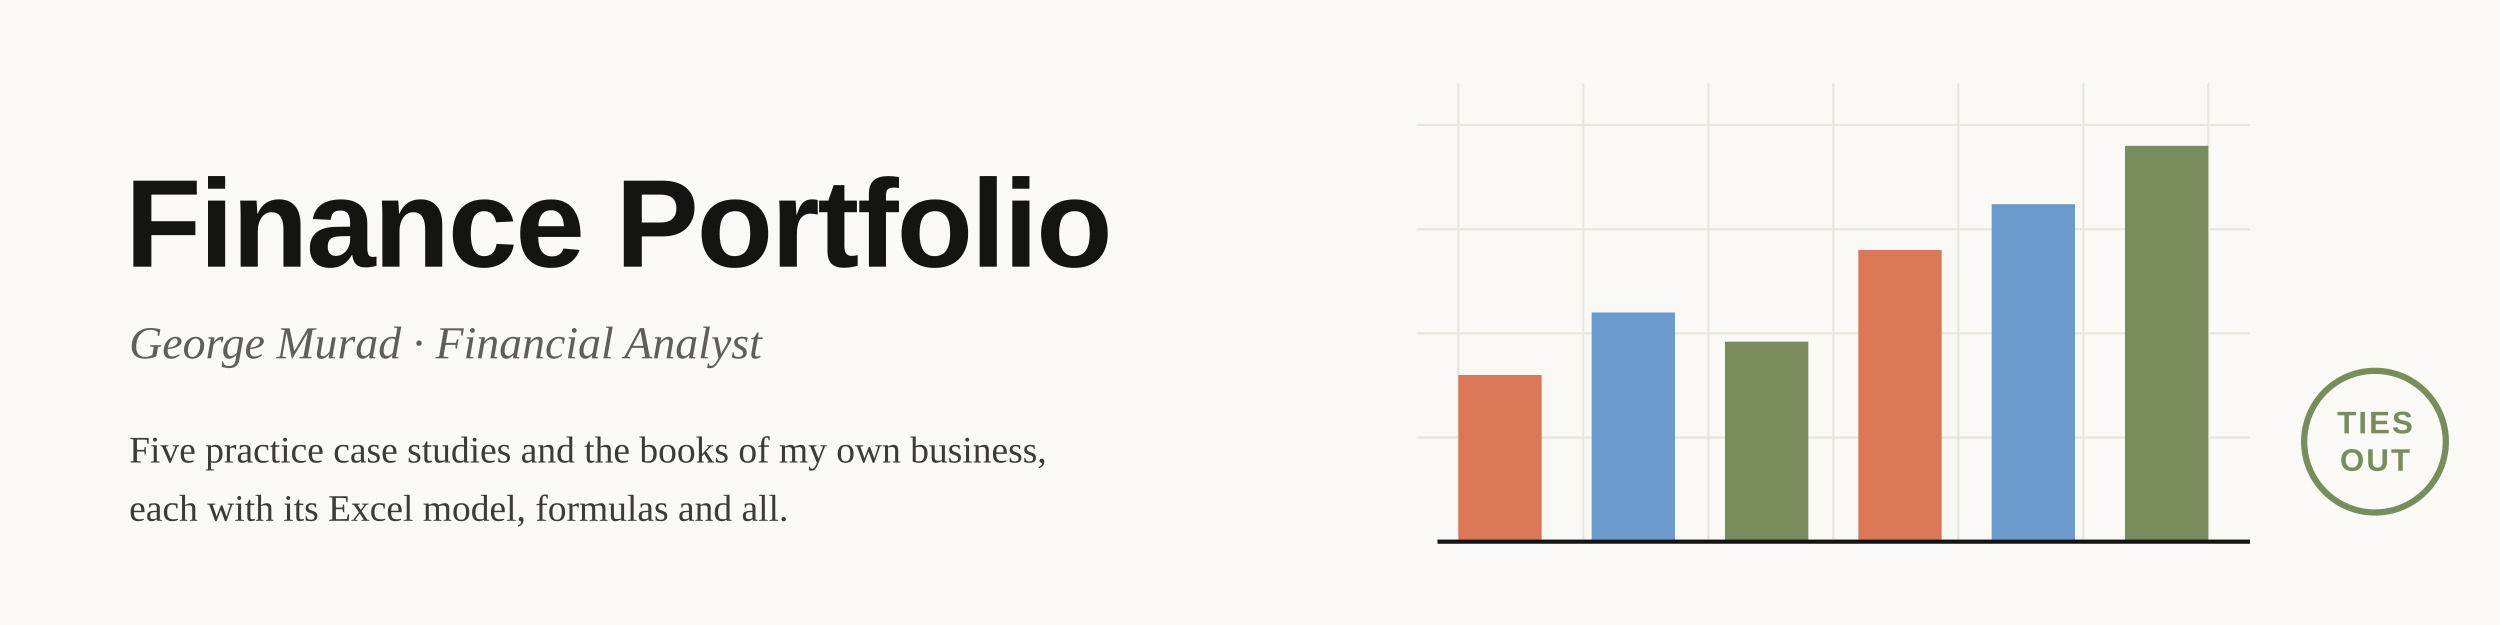
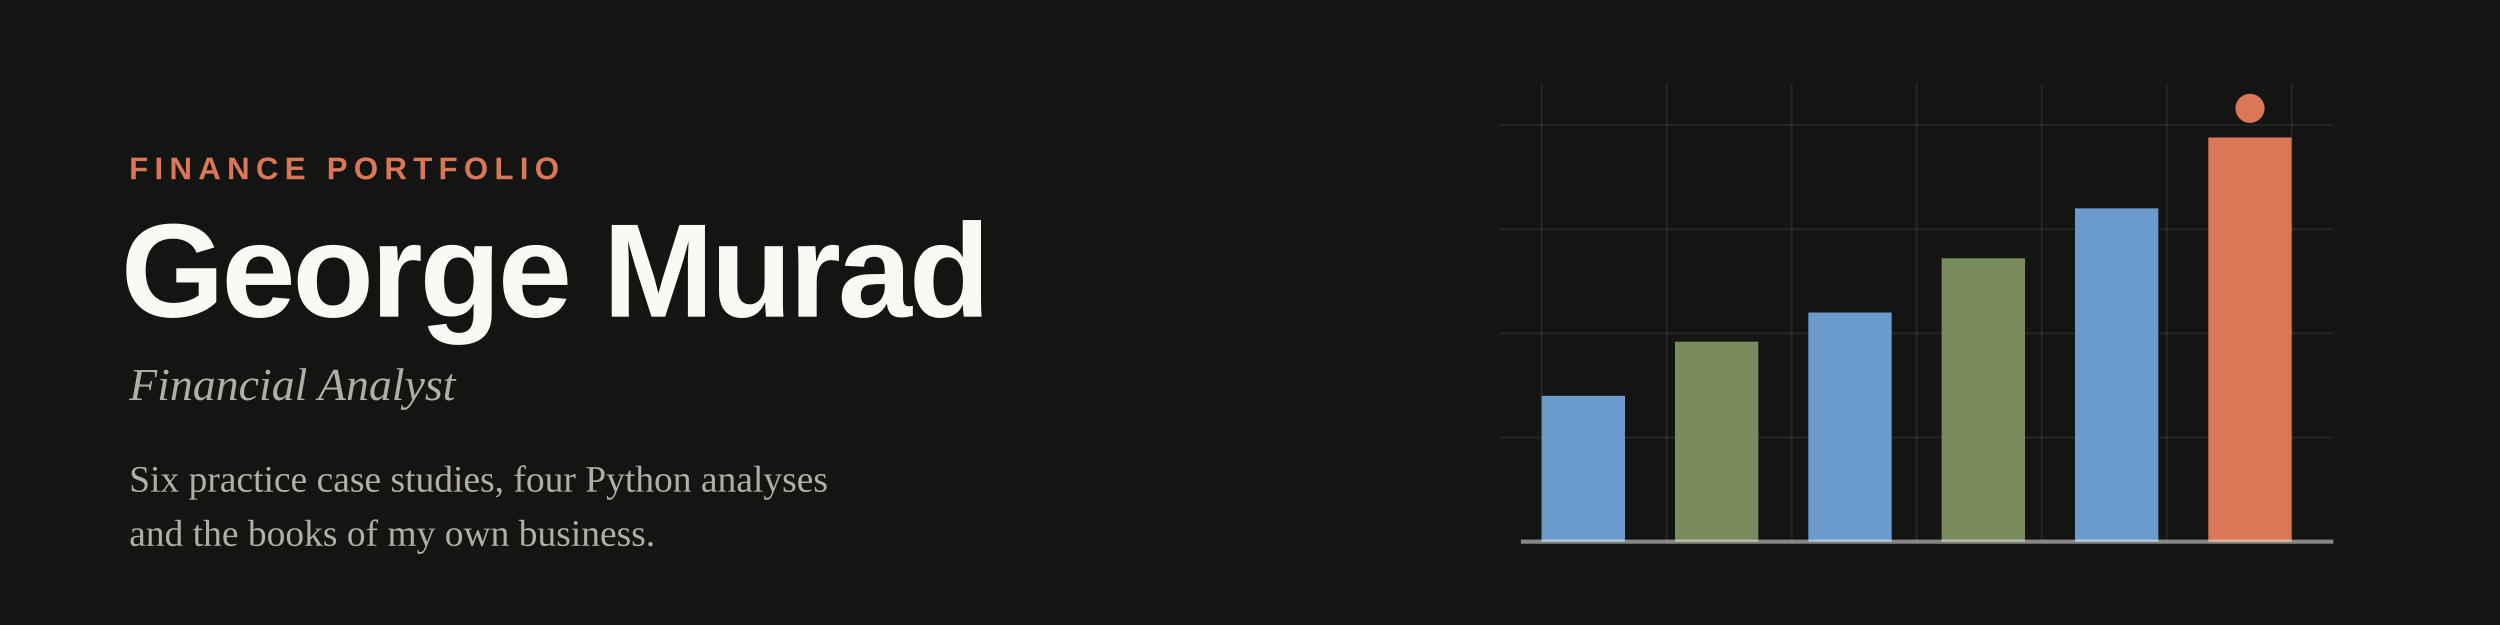
<svg xmlns="http://www.w3.org/2000/svg" viewBox="0 0 1200 300" width="1200" height="300" role="img" aria-label="Finance Portfolio, George Murad, Financial Analyst">
  <style>
-     .bg { fill: #faf9f5; }
-     .grid { stroke: #e8e6dc; stroke-width: 1; }
-     .h { font: 700 60px Poppins, "Helvetica Neue", Arial, sans-serif; fill: #141413; letter-spacing: -1px; }
-     .s { font: italic 400 22px Lora, Georgia, "Times New Roman", serif; fill: #5f5e5a; }
-     .t { font: 400 18px Lora, Georgia, "Times New Roman", serif; fill: #3b3b39; }
-     .axis { stroke: #141413; stroke-width: 2; }
+     .bg { fill: #141413; }
+     .grid { stroke: #faf9f5; stroke-opacity: .07; stroke-width: 1; }
+     .eyebrow { font: 600 15px Poppins, "Helvetica Neue", Arial, sans-serif; fill: #d97757; letter-spacing: 3px; }
+     .h { font: 700 64px Poppins, "Helvetica Neue", Arial, sans-serif; fill: #faf9f5; letter-spacing: -1.5px; }
+     .s { font: italic 400 22px Lora, Georgia, "Times New Roman", serif; fill: #b0aea5; }
+     .t { font: 400 18px Lora, Georgia, "Times New Roman", serif; fill: #b0aea5; }
+     .axis { stroke: #faf9f5; stroke-opacity: .5; stroke-width: 2; }
    .bar { transform-box: fill-box; transform-origin: 50% 100%; animation: grow 8s cubic-bezier(.22,.61,.36,1) infinite both; }
    .b2 { animation-delay: .12s } .b3 { animation-delay: .24s } .b4 { animation-delay: .36s } .b5 { animation-delay: .48s } .b6 { animation-delay: .6s }
-     .line { fill: none; stroke: #141413; stroke-width: 3; stroke-linecap: round; stroke-linejoin: round; stroke-dasharray: 520; stroke-dashoffset: 520; animation: draw 8s ease infinite both; }
-     .stamp { transform-box: fill-box; transform-origin: 50% 50%; animation: pop 8s ease infinite both; }
-     .stamp circle { fill: none; stroke: #788c5d; stroke-width: 3; }
-     .stamp text { font: 700 15px Poppins, "Helvetica Neue", Arial, sans-serif; fill: #788c5d; letter-spacing: 1px; }
+     .line { fill: none; stroke: #faf9f5; stroke-width: 3; stroke-linecap: round; stroke-linejoin: round; stroke-dasharray: 520; stroke-dashoffset: 520; animation: draw 8s ease infinite both; }
+     .dot { fill: #d97757; transform-box: fill-box; transform-origin: 50% 50%; animation: pop 8s ease infinite both; }
    @keyframes grow { 0% { transform: scaleY(0); opacity: 1 } 16% { transform: scaleY(1) } 88% { transform: scaleY(1); opacity: 1 } 96% { opacity: 0 } 100% { transform: scaleY(0); opacity: 0 } }
    @keyframes draw { 0%, 14% { stroke-dashoffset: 520; opacity: 1 } 36% { stroke-dashoffset: 0 } 88% { stroke-dashoffset: 0; opacity: 1 } 96%, 100% { stroke-dashoffset: 0; opacity: 0 } }
-     @keyframes pop { 0%, 36% { transform: rotate(-12deg) scale(0); opacity: 0 } 41% { transform: rotate(-12deg) scale(1.12); opacity: 1 } 45%, 88% { transform: rotate(-12deg) scale(1); opacity: 1 } 96%, 100% { transform: rotate(-12deg) scale(1); opacity: 0 } }
+     @keyframes pop { 0%, 34% { transform: scale(0); opacity: 0 } 40% { transform: scale(1.3); opacity: 1 } 45%, 88% { transform: scale(1); opacity: 1 } 96%, 100% { transform: scale(1); opacity: 0 } }
    @media (prefers-reduced-motion: reduce) {
-       .bar, .line, .stamp { animation: none; }
+       .bar, .line, .dot { animation: none; }
      .line { stroke-dashoffset: 0; }
-       .stamp { transform: rotate(-12deg); }
    }
  </style>
  <rect class="bg" width="1200" height="300" />
  <g class="grid">
-     <path d="M700 40V260M760 40V260M820 40V260M880 40V260M940 40V260M1000 40V260M1060 40V260" />
-     <path d="M680 60H1080M680 110H1080M680 160H1080M680 210H1080" />
+     <path d="M740 40V260M800 40V260M860 40V260M920 40V260M980 40V260M1040 40V260M1100 40V260" />
+     <path d="M720 60H1120M720 110H1120M720 160H1120M720 210H1120" />
  </g>
-   <text class="h" x="60" y="128">Finance Portfolio</text>
-   <text class="s" x="62" y="172">George Murad · Financial Analyst</text>
-   <text class="t" x="62" y="222">Five practice case studies and the books of my own business,</text>
-   <text class="t" x="62" y="250">each with its Excel model, formulas and all.</text>
+   <text class="eyebrow" x="62" y="86">FINANCE PORTFOLIO</text>
+   <text class="h" x="58" y="152">George Murad</text>
+   <text class="s" x="62" y="192">Financial Analyst</text>
+   <text class="t" x="62" y="236">Six practice case studies, four Python analyses</text>
+   <text class="t" x="62" y="262">and the books of my own business.</text>
  <g>
-     <rect class="bar b1" x="700" y="180" width="40" height="80" fill="#d97757" />
-     <rect class="bar b2" x="764" y="150" width="40" height="110" fill="#6a9bcc" />
-     <rect class="bar b3" x="828" y="164" width="40" height="96" fill="#788c5d" />
-     <rect class="bar b4" x="892" y="120" width="40" height="140" fill="#d97757" />
-     <rect class="bar b5" x="956" y="98" width="40" height="162" fill="#6a9bcc" />
-     <rect class="bar b6" x="1020" y="70" width="40" height="190" fill="#788c5d" />
+     <rect class="bar b1" x="740" y="190" width="40" height="70" fill="#6a9bcc" />
+     <rect class="bar b2" x="804" y="164" width="40" height="96" fill="#788c5d" />
+     <rect class="bar b3" x="868" y="150" width="40" height="110" fill="#6a9bcc" />
+     <rect class="bar b4" x="932" y="124" width="40" height="136" fill="#788c5d" />
+     <rect class="bar b5" x="996" y="100" width="40" height="160" fill="#6a9bcc" />
+     <rect class="bar b6" x="1060" y="66" width="40" height="194" fill="#d97757" />
  </g>
-   <line class="axis" x1="690" y1="260" x2="1080" y2="260" />
-   <path class="line" d="M720 170 L784 140 L848 152 L912 108 L976 86 L1040 58" />
-   <g class="stamp">
-     <circle cx="1140" cy="212" r="34" />
-     <text x="1140" y="208" text-anchor="middle">TIES</text>
-     <text x="1140" y="226" text-anchor="middle">OUT</text>
-   </g>
+   <line class="axis" x1="730" y1="260" x2="1120" y2="260" />
+   <path class="line" d="M760 176 L824 150 L888 136 L952 110 L1016 86 L1080 52" />
+   <circle class="dot" cx="1080" cy="52" r="7" />
</svg>
